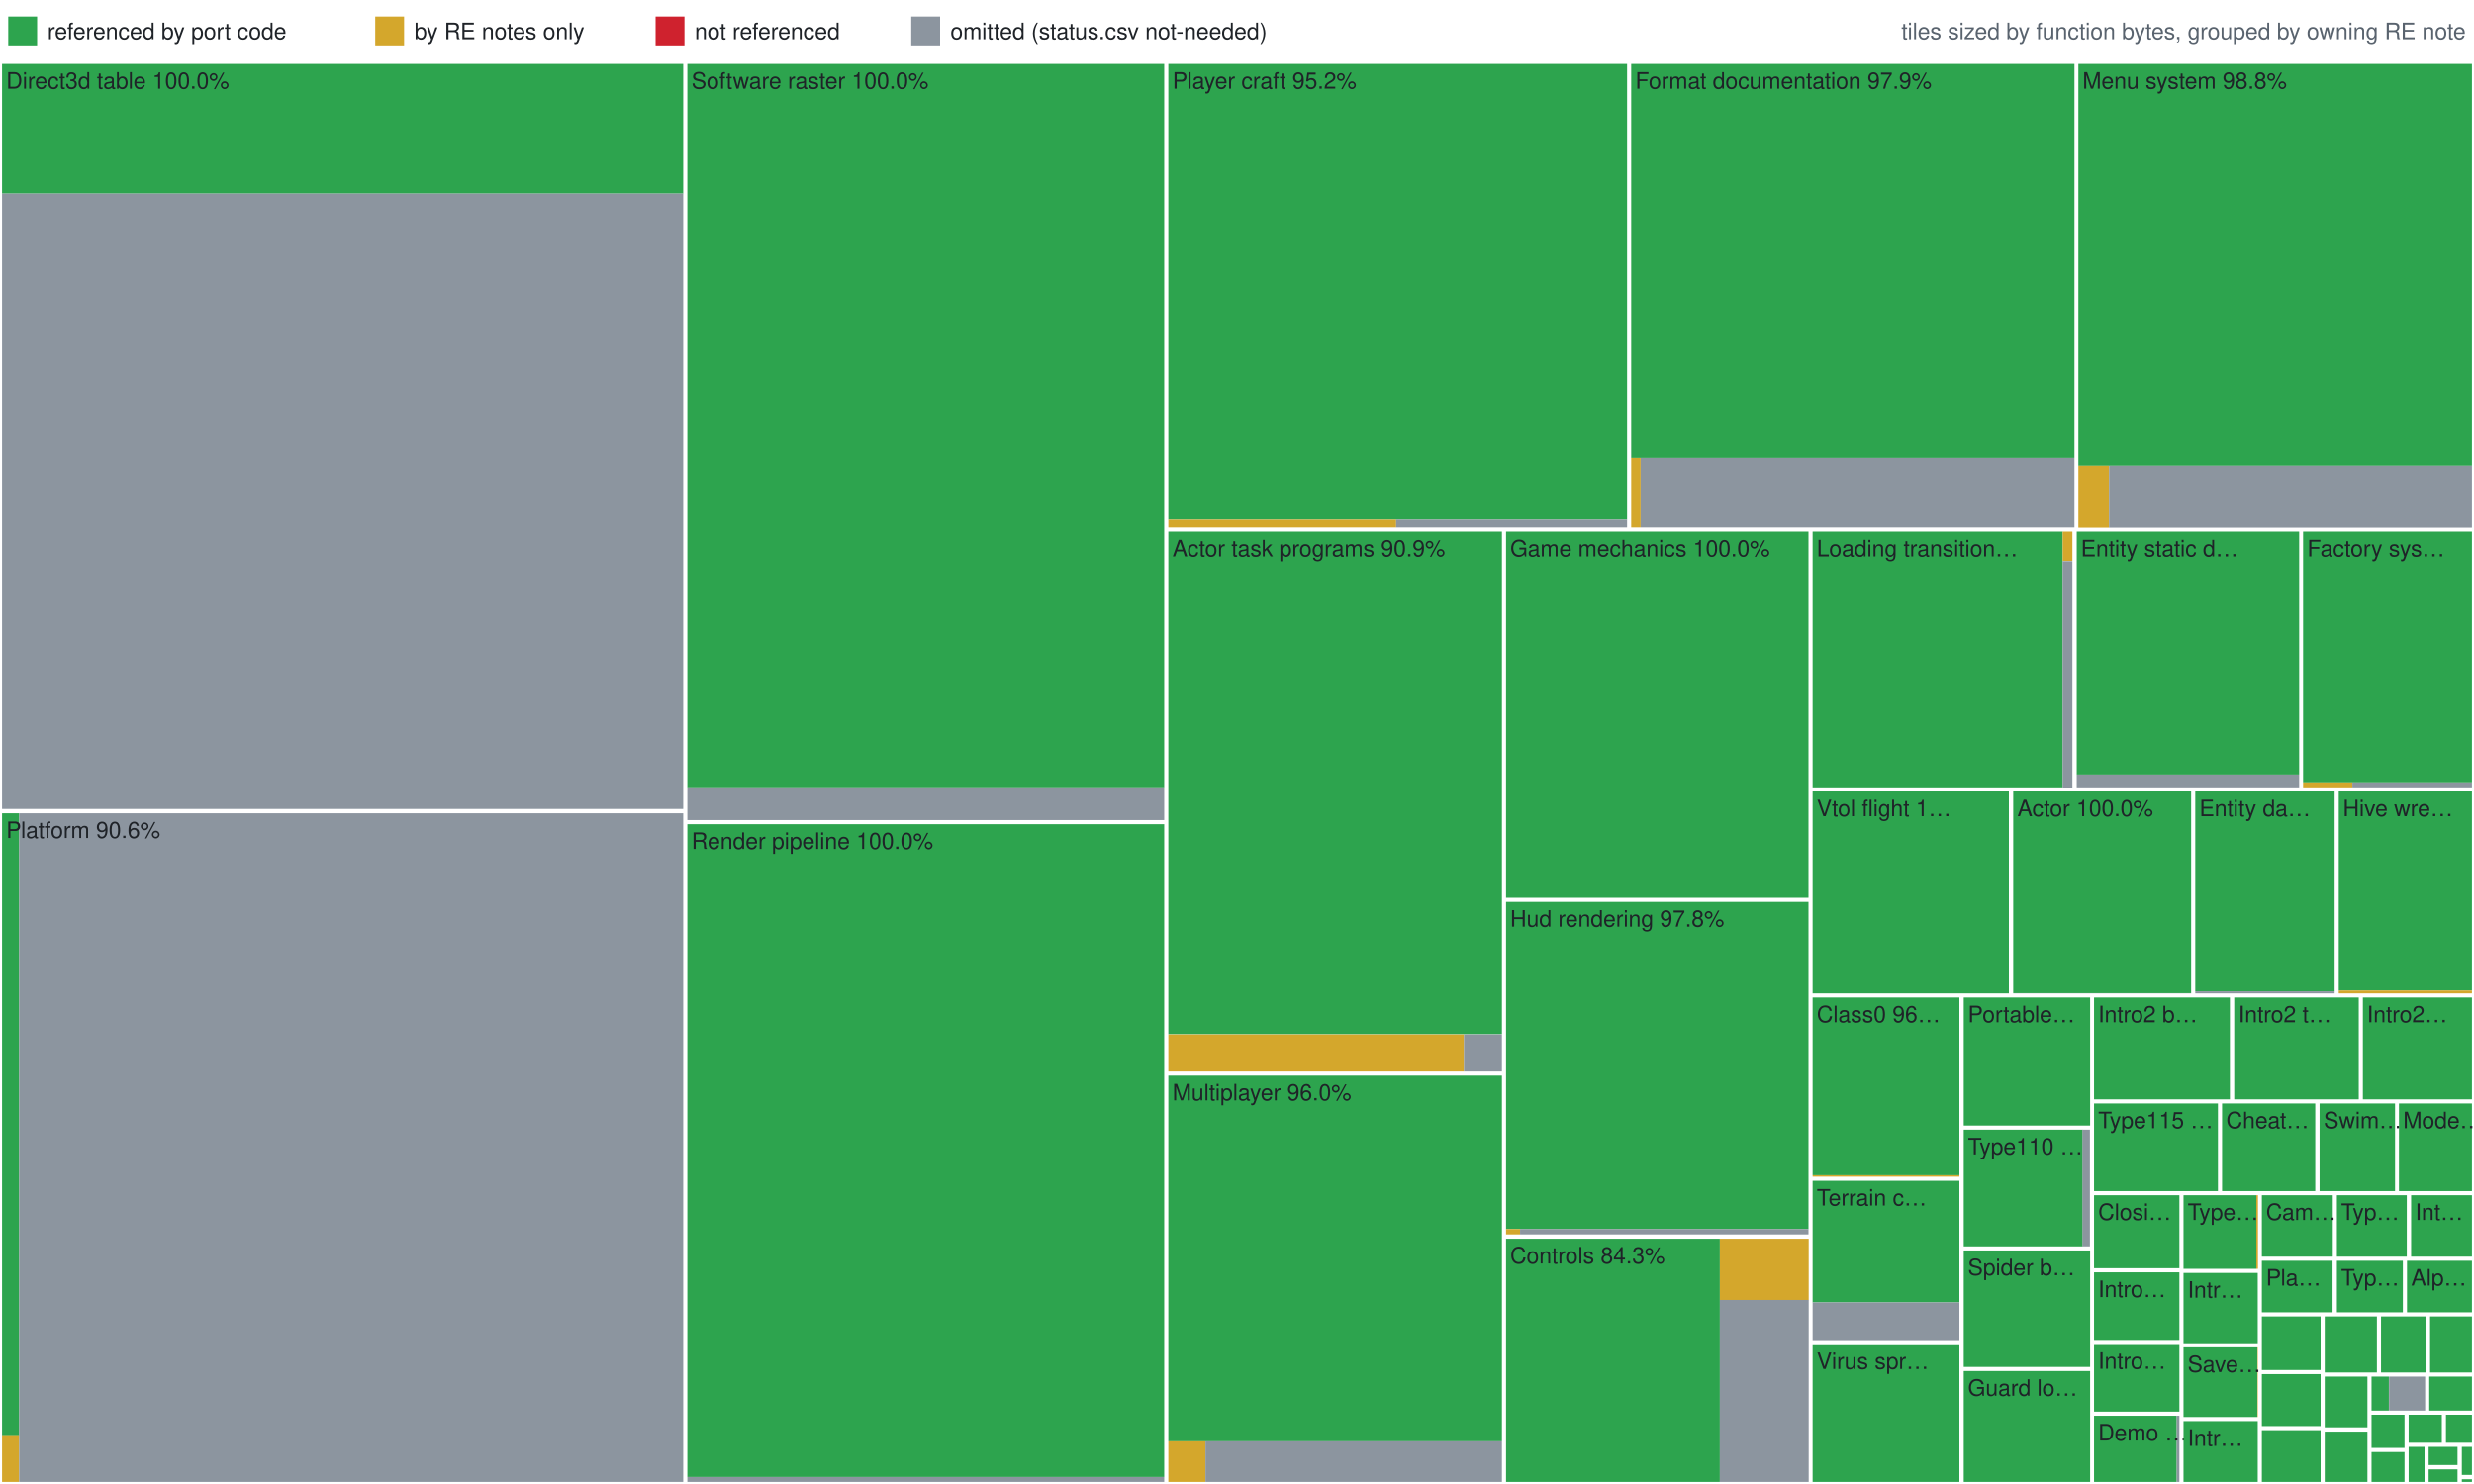
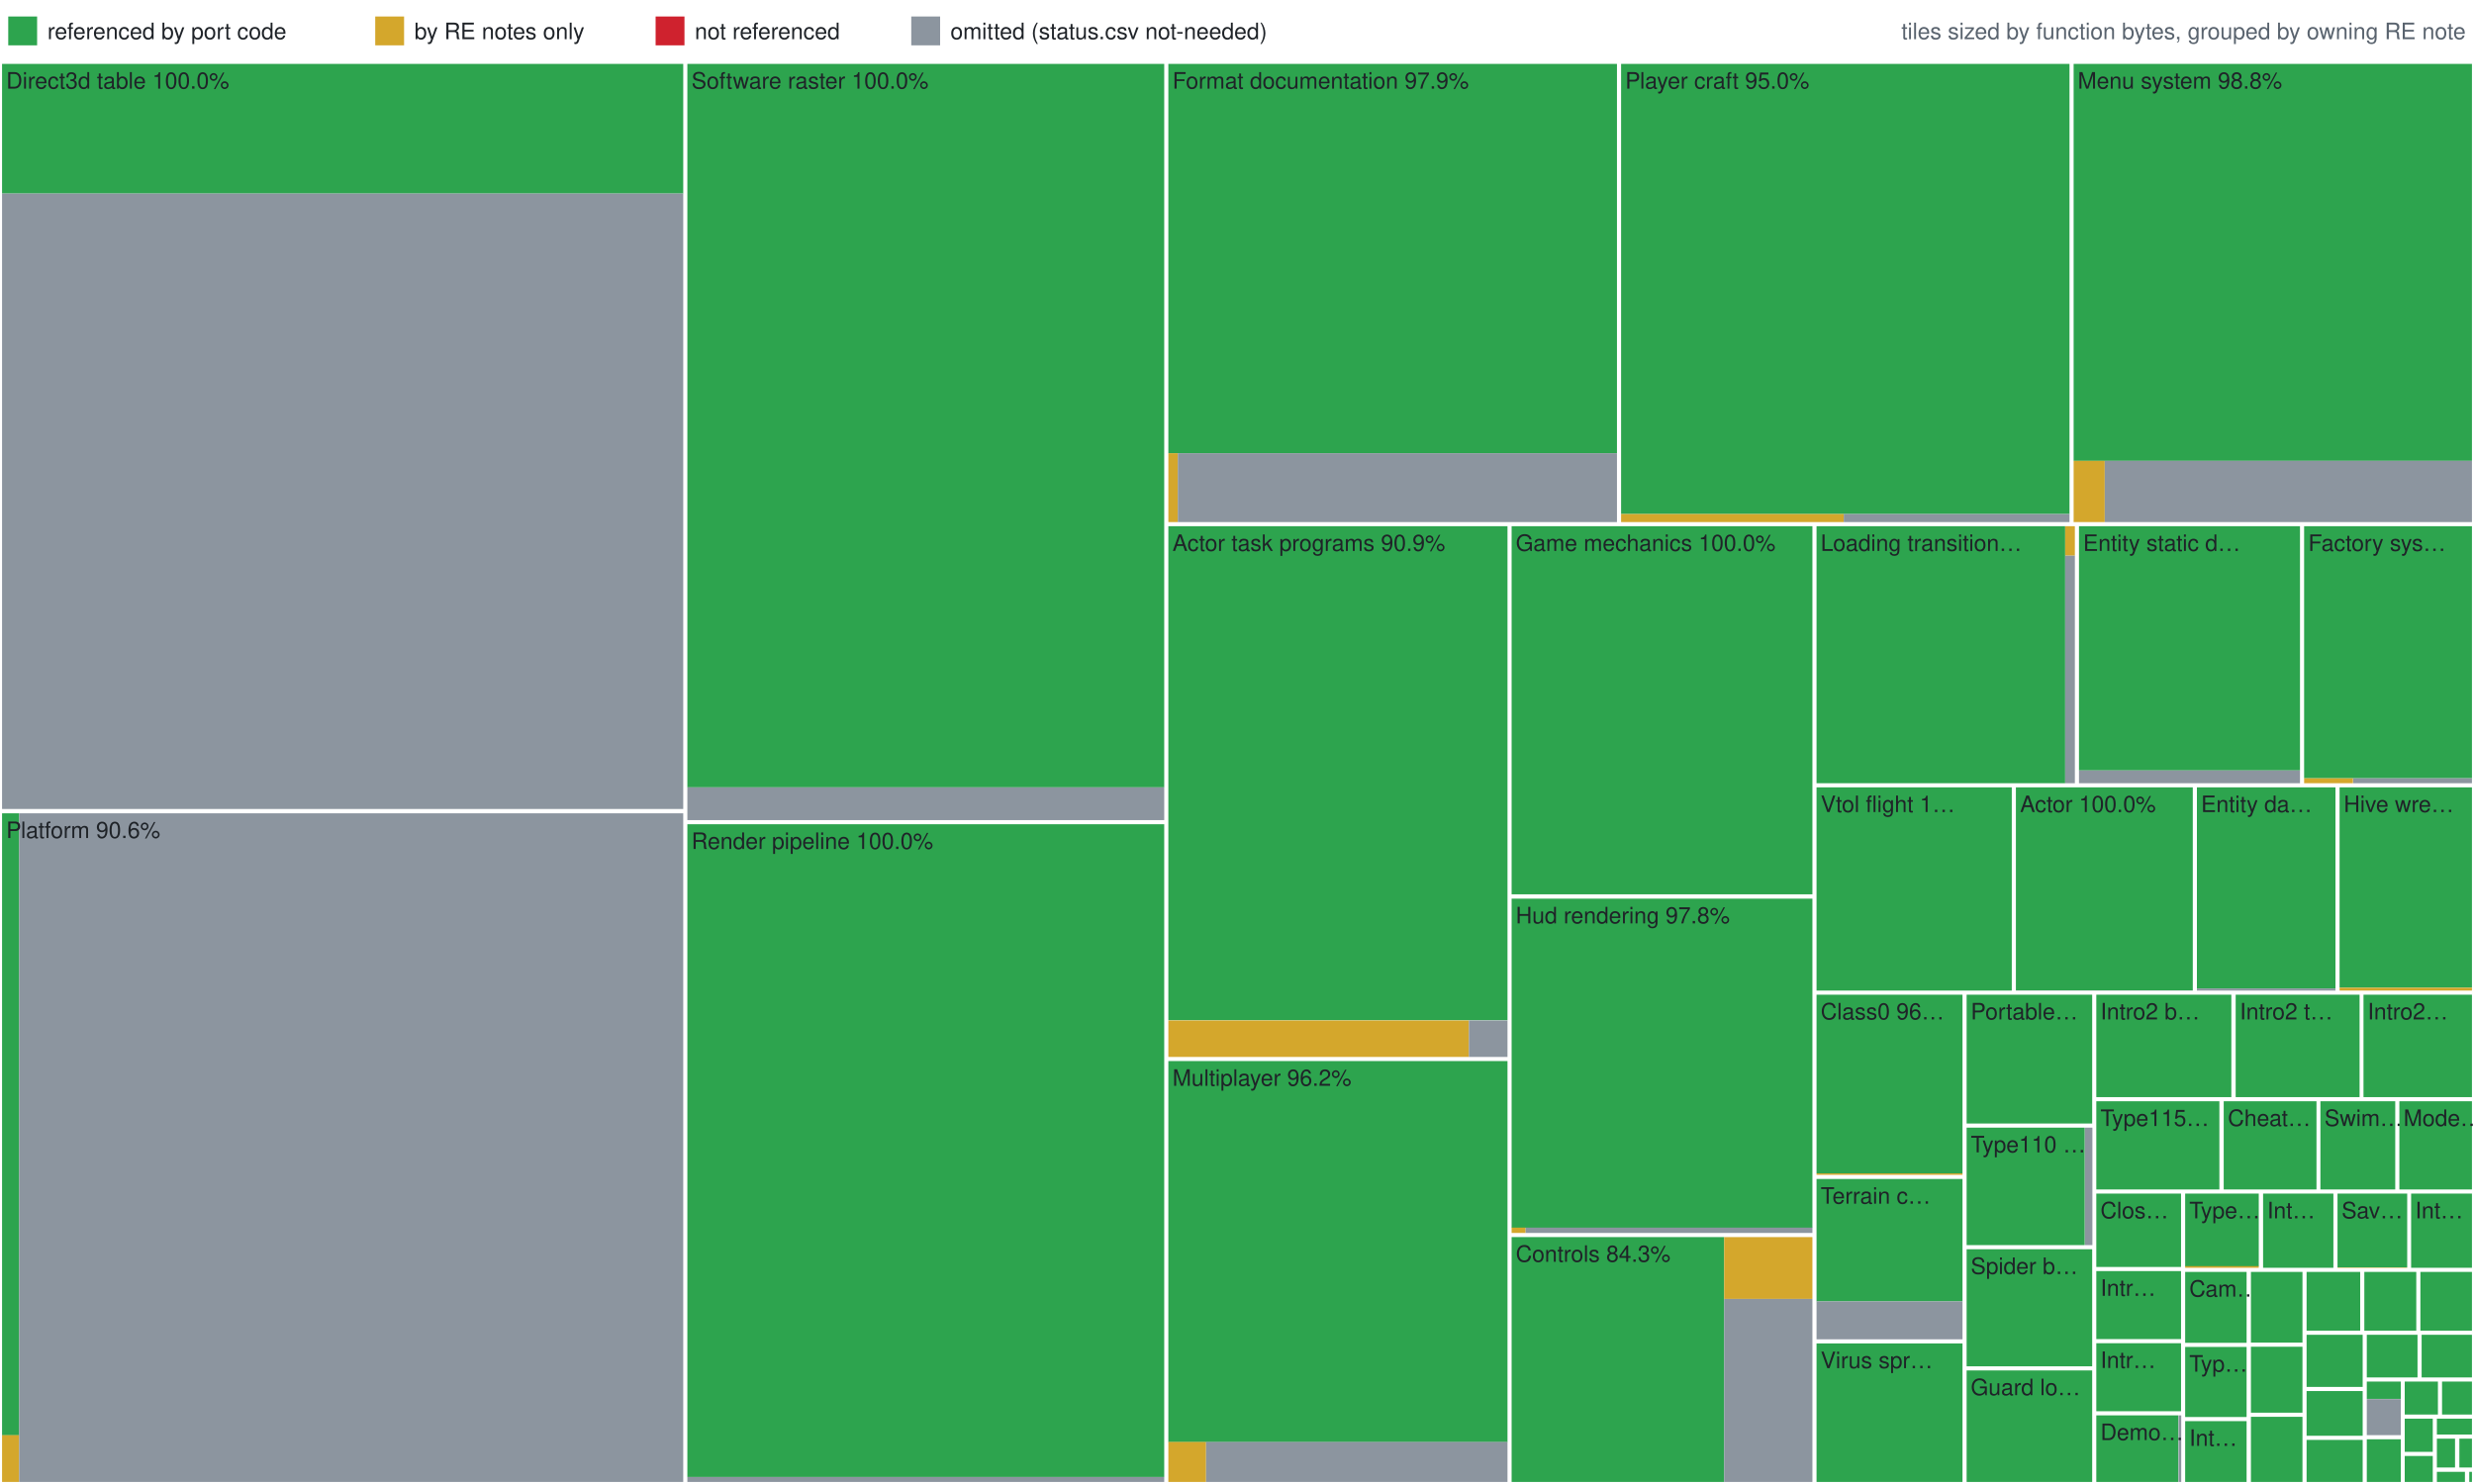
<svg xmlns="http://www.w3.org/2000/svg" width="1200" height="720" viewBox="0 0 1200 720" font-family="Segoe UI, Helvetica, Arial, sans-serif" font-size="11">
  <rect width="1200" height="720" fill="#ffffff" />
  <rect x="4" y="8" width="14" height="14" fill="#2da44e" />
  <text x="23" y="19" fill="#1f2328">referenced by port code</text>
  <rect x="182" y="8" width="14" height="14" fill="#d4a72c" />
  <text x="201" y="19" fill="#1f2328">by RE notes only</text>
  <rect x="318" y="8" width="14" height="14" fill="#cf222e" />
  <text x="337" y="19" fill="#1f2328">not referenced</text>
  <rect x="442" y="8" width="14" height="14" fill="#8c959f" />
  <text x="461" y="19" fill="#1f2328">omitted (status.csv not-needed)</text>
  <text x="1196" y="19" fill="#59636e" text-anchor="end">tiles sized by function bytes, grouped by owning RE note</text>
  <g>
    <rect x="1" y="31" width="330.4" height="62.9" fill="#2da44e" />
    <rect x="1" y="93.9" width="330.4" height="298.6" fill="#8c959f" />
    <text x="3" y="43" fill="#1f2328">Direct3d table 100.0%</text>
  </g>
  <g>
    <rect x="1" y="394.6" width="8.3" height="301.8" fill="#2da44e" />
    <rect x="1" y="696.3" width="8.3" height="22.7" fill="#d4a72c" />
    <rect x="9.3" y="394.6" width="322.1" height="324.4" fill="#8c959f" />
    <text x="3" y="406.6" fill="#1f2328">Platform 90.6%</text>
  </g>
  <g>
    <rect x="333.4" y="31" width="231.3" height="351" fill="#2da44e" />
    <rect x="333.4" y="382" width="231.3" height="15.9" fill="#8c959f" />
    <text x="335.4" y="43" fill="#1f2328">Software raster 100.0%</text>
  </g>
  <g>
    <rect x="333.4" y="399.9" width="231.3" height="316.7" fill="#2da44e" />
    <rect x="333.4" y="716.6" width="231.3" height="2.4" fill="#8c959f" />
    <text x="335.4" y="411.9" fill="#1f2328">Render pipeline 100.0%</text>
  </g>
  <g>
-     <rect x="566.7" y="31" width="222.5" height="221.2" fill="#2da44e" />
-     <rect x="566.7" y="252.2" width="110.5" height="3.8" fill="#d4a72c" />
-     <rect x="677.2" y="252.2" width="112" height="3.8" fill="#8c959f" />
-     <text x="568.7" y="43" fill="#1f2328">Player craft 95.2%</text>
-   </g>
-   <g>
-     <rect x="791.2" y="31" width="215" height="191.2" fill="#2da44e" />
-     <rect x="791.2" y="222.2" width="4.6" height="33.8" fill="#d4a72c" />
-     <rect x="795.8" y="222.2" width="210.4" height="33.8" fill="#8c959f" />
-     <text x="793.2" y="43" fill="#1f2328">Format documentation 97.9%</text>
-   </g>
-   <g>
-     <rect x="1008.1" y="31" width="190.9" height="195" fill="#2da44e" />
-     <rect x="1008.1" y="226" width="14.9" height="30.1" fill="#d4a72c" />
-     <rect x="1023" y="226" width="176" height="30.1" fill="#8c959f" />
-     <text x="1010.1" y="43" fill="#1f2328">Menu system 98.8%</text>
-   </g>
-   <g>
-     <rect x="566.7" y="258" width="161.8" height="243.8" fill="#2da44e" />
-     <rect x="566.7" y="501.9" width="143.4" height="18" fill="#d4a72c" />
-     <rect x="710.1" y="501.9" width="18.4" height="18" fill="#8c959f" />
-     <text x="568.7" y="270" fill="#1f2328">Actor task programs 90.9%</text>
-   </g>
-   <g>
-     <rect x="566.7" y="521.9" width="161.8" height="177.4" fill="#2da44e" />
-     <rect x="566.7" y="699.3" width="18" height="19.7" fill="#d4a72c" />
-     <rect x="584.7" y="699.3" width="143.8" height="19.7" fill="#8c959f" />
-     <text x="568.7" y="533.9" fill="#1f2328">Multiplayer 96.0%</text>
-   </g>
-   <g>
-     <rect x="730.5" y="258" width="146.7" height="177.6" fill="#2da44e" />
-     <text x="732.5" y="270" fill="#1f2328">Game mechanics 100.0%</text>
-   </g>
-   <g>
-     <rect x="730.5" y="437.6" width="146.7" height="158.7" fill="#2da44e" />
-     <rect x="730.5" y="596.3" width="6.8" height="2.6" fill="#d4a72c" />
-     <rect x="737.3" y="596.3" width="139.9" height="2.6" fill="#8c959f" />
-     <text x="732.5" y="449.6" fill="#1f2328">Hud rendering 97.8%</text>
-   </g>
-   <g>
-     <rect x="730.5" y="601" width="103.7" height="118" fill="#2da44e" />
-     <rect x="834.2" y="601" width="43.1" height="29.8" fill="#d4a72c" />
-     <rect x="834.2" y="630.7" width="43.1" height="88.3" fill="#8c959f" />
-     <text x="732.5" y="613" fill="#1f2328">Controls 84.3%</text>
-   </g>
-   <g>
-     <rect x="879.2" y="258" width="121.3" height="124" fill="#2da44e" />
-     <rect x="1000.5" y="258" width="4.7" height="14.2" fill="#d4a72c" />
-     <rect x="1000.5" y="272.3" width="4.7" height="109.8" fill="#8c959f" />
-     <text x="881.2" y="270" fill="#1f2328">Loading transition…</text>
-   </g>
-   <g>
-     <rect x="1007.3" y="258" width="107.9" height="117.8" fill="#2da44e" />
-     <rect x="1007.3" y="375.8" width="107.9" height="6.2" fill="#8c959f" />
-     <text x="1009.3" y="270" fill="#1f2328">Entity static d…</text>
-   </g>
-   <g>
-     <rect x="1117.1" y="258" width="81.9" height="121.6" fill="#2da44e" />
-     <rect x="1117.1" y="379.6" width="23.9" height="2.4" fill="#d4a72c" />
-     <rect x="1141" y="379.6" width="58" height="2.4" fill="#8c959f" />
-     <text x="1119.1" y="270" fill="#1f2328">Factory sys…</text>
-   </g>
-   <g>
-     <rect x="879.2" y="384" width="95.2" height="98" fill="#2da44e" />
-     <text x="881.2" y="396" fill="#1f2328">Vtol flight 1…</text>
-   </g>
-   <g>
-     <rect x="976.5" y="384" width="86.3" height="97.9" fill="#2da44e" />
-     <rect x="976.5" y="481.9" width="86.3" height="0.1" fill="#8c959f" />
-     <text x="978.5" y="396" fill="#1f2328">Actor 100.0%</text>
-   </g>
-   <g>
-     <rect x="1064.8" y="384" width="67.6" height="97" fill="#2da44e" />
-     <rect x="1064.8" y="481" width="67.6" height="1" fill="#8c959f" />
-     <text x="1066.8" y="396" fill="#1f2328">Entity da…</text>
-   </g>
-   <g>
-     <rect x="1134.4" y="384" width="64.6" height="96.6" fill="#2da44e" />
-     <rect x="1134.4" y="480.6" width="64.6" height="1.4" fill="#d4a72c" />
-     <text x="1136.4" y="396" fill="#1f2328">Hive wre…</text>
-   </g>
-   <g>
-     <rect x="879.2" y="484" width="71.2" height="86.2" fill="#2da44e" />
-     <rect x="879.2" y="570.2" width="71.2" height="0.7" fill="#d4a72c" />
-     <text x="881.2" y="496" fill="#1f2328">Class0 96…</text>
-   </g>
-   <g>
-     <rect x="879.2" y="572.9" width="71.2" height="59" fill="#2da44e" />
-     <rect x="879.2" y="631.9" width="71.2" height="18.3" fill="#8c959f" />
-     <text x="881.2" y="584.9" fill="#1f2328">Terrain c…</text>
-   </g>
-   <g>
-     <rect x="879.2" y="652.2" width="71.2" height="66.8" fill="#2da44e" />
-     <text x="881.2" y="664.2" fill="#1f2328">Virus spr…</text>
-   </g>
-   <g>
-     <rect x="952.5" y="484" width="61.3" height="62.1" fill="#2da44e" />
-     <text x="954.5" y="496" fill="#1f2328">Portable…</text>
-   </g>
-   <g>
-     <rect x="952.5" y="548.1" width="57.7" height="56.6" fill="#2da44e" />
-     <rect x="1010.1" y="548.1" width="3.6" height="56.6" fill="#8c959f" />
-     <text x="954.5" y="560.1" fill="#1f2328">Type110 …</text>
-   </g>
-   <g>
-     <rect x="952.5" y="606.7" width="61.3" height="56.5" fill="#2da44e" />
-     <text x="954.5" y="618.7" fill="#1f2328">Spider b…</text>
-   </g>
-   <g>
-     <rect x="952.5" y="665.2" width="61.3" height="53.8" fill="#2da44e" />
-     <text x="954.5" y="677.2" fill="#1f2328">Guard lo…</text>
-   </g>
-   <g>
-     <rect x="1015.7" y="484" width="65.9" height="49.4" fill="#2da44e" />
-     <text x="1017.7" y="496" fill="#1f2328">Intro2 b…</text>
-   </g>
-   <g>
-     <rect x="1083.7" y="484" width="60.4" height="49.4" fill="#2da44e" />
-     <text x="1085.7" y="496" fill="#1f2328">Intro2 t…</text>
-   </g>
-   <g>
-     <rect x="1146.1" y="484" width="52.9" height="49.4" fill="#2da44e" />
-     <text x="1148.1" y="496" fill="#1f2328">Intro2…</text>
-   </g>
-   <g>
-     <rect x="1015.7" y="535.4" width="60.1" height="42.5" fill="#2da44e" />
-     <text x="1017.7" y="547.4" fill="#1f2328">Type115 …</text>
-   </g>
-   <g>
-     <rect x="1077.8" y="535.4" width="45.2" height="42.5" fill="#2da44e" />
-     <text x="1079.8" y="547.4" fill="#1f2328">Cheat…</text>
-   </g>
-   <g>
-     <rect x="1125.1" y="535.4" width="36.6" height="42.5" fill="#2da44e" />
-     <text x="1127.1" y="547.4" fill="#1f2328">Swim…</text>
-   </g>
-   <g>
-     <rect x="1163.6" y="535.4" width="35.4" height="42.5" fill="#2da44e" />
-     <text x="1165.6" y="547.4" fill="#1f2328">Mode…</text>
-   </g>
-   <g>
-     <rect x="1015.7" y="579.9" width="41.4" height="35.4" fill="#2da44e" />
-     <text x="1017.7" y="591.9" fill="#1f2328">Closi…</text>
-   </g>
-   <g>
-     <rect x="1015.7" y="617.3" width="41.4" height="32.8" fill="#2da44e" />
-     <text x="1017.7" y="629.3" fill="#1f2328">Intro…</text>
-   </g>
-   <g>
-     <rect x="1015.7" y="652.1" width="41.4" height="32.8" fill="#2da44e" />
-     <text x="1017.7" y="664.1" fill="#1f2328">Intro…</text>
-   </g>
-   <g>
-     <rect x="1015.7" y="686.9" width="40.1" height="32.1" fill="#2da44e" />
-     <rect x="1055.8" y="686.9" width="1.3" height="32.1" fill="#8c959f" />
-     <text x="1017.7" y="698.9" fill="#1f2328">Demo …</text>
-   </g>
-   <g>
-     <rect x="1059.1" y="579.9" width="35.3" height="35.7" fill="#2da44e" />
-     <rect x="1094.4" y="579.9" width="0.8" height="35.7" fill="#d4a72c" />
-     <text x="1061.1" y="591.9" fill="#1f2328">Type…</text>
-   </g>
-   <g>
-     <rect x="1059.1" y="617.6" width="36" height="34.1" fill="#2da44e" />
-     <text x="1061.1" y="629.6" fill="#1f2328">Intr…</text>
-   </g>
-   <g>
-     <rect x="1059.1" y="653.7" width="35.8" height="33.8" fill="#2da44e" />
-     <rect x="1094.9" y="653.7" width="0.2" height="33.8" fill="#d4a72c" />
-     <text x="1061.1" y="665.7" fill="#1f2328">Save…</text>
-   </g>
-   <g>
-     <rect x="1059.1" y="689.5" width="36" height="29.5" fill="#2da44e" />
-     <text x="1061.1" y="701.5" fill="#1f2328">Intr…</text>
-   </g>
-   <g>
-     <rect x="1097.1" y="579.9" width="34.4" height="29.8" fill="#2da44e" />
-     <text x="1099.1" y="591.9" fill="#1f2328">Cam…</text>
-   </g>
-   <g>
-     <rect x="1133.5" y="579.9" width="33.9" height="29.8" fill="#2da44e" />
-     <text x="1135.5" y="591.9" fill="#1f2328">Typ…</text>
-   </g>
-   <g>
-     <rect x="1169.5" y="579.9" width="29.5" height="29.8" fill="#2da44e" />
-     <text x="1171.5" y="591.9" fill="#1f2328">Int…</text>
-   </g>
-   <g>
-     <rect x="1097.1" y="611.7" width="34.3" height="25" fill="#2da44e" />
-     <text x="1099.1" y="623.7" fill="#1f2328">Pla…</text>
-   </g>
-   <g>
-     <rect x="1133.5" y="611.7" width="32" height="25" fill="#2da44e" />
-     <text x="1135.5" y="623.7" fill="#1f2328">Typ…</text>
-   </g>
-   <g>
-     <rect x="1167.5" y="611.7" width="31.5" height="25" fill="#2da44e" />
-     <text x="1169.5" y="623.7" fill="#1f2328">Alp…</text>
-   </g>
-   <g>
-     <rect x="1097.1" y="638.7" width="28.5" height="26" fill="#2da44e" />
-   </g>
-   <g>
-     <rect x="1097.1" y="666.7" width="28.5" height="25.2" fill="#2da44e" />
-   </g>
-   <g>
-     <rect x="1097.1" y="693.9" width="28.5" height="25.1" fill="#2da44e" />
-   </g>
-   <g>
-     <rect x="1127.6" y="638.7" width="25.3" height="27.2" fill="#2da44e" />
-   </g>
-   <g>
-     <rect x="1154.9" y="638.7" width="21.7" height="27.2" fill="#2da44e" />
-   </g>
-   <g>
-     <rect x="1178.7" y="638.7" width="20.3" height="27.2" fill="#2da44e" />
-   </g>
-   <g>
-     <rect x="1127.6" y="667.9" width="20.7" height="24.6" fill="#2da44e" />
-   </g>
-   <g>
-     <rect x="1127.6" y="694.6" width="20.7" height="24.4" fill="#2da44e" />
-   </g>
-   <g>
-     <rect x="1150.3" y="667.9" width="8.4" height="16.5" fill="#2da44e" />
-     <rect x="1158.8" y="667.9" width="17.5" height="16.5" fill="#8c959f" />
-   </g>
-   <g>
-     <rect x="1178.3" y="667.9" width="20.7" height="16.5" fill="#2da44e" />
-   </g>
-   <g>
-     <rect x="1150.3" y="686.4" width="16" height="16.1" fill="#2da44e" />
-   </g>
-   <g>
-     <rect x="1150.3" y="704.5" width="16" height="14.5" fill="#2da44e" />
-   </g>
-   <g>
-     <rect x="1168.3" y="686.4" width="16.1" height="13.6" fill="#2da44e" />
-   </g>
-   <g>
-     <rect x="1186.4" y="686.4" width="12.6" height="13.6" fill="#2da44e" />
-   </g>
-   <g>
-     <rect x="1168.3" y="702" width="7.7" height="17" fill="#2da44e" />
-   </g>
-   <g>
-     <rect x="1178" y="702" width="14" height="8.8" fill="#2da44e" />
-   </g>
-   <g>
-     <rect x="1178" y="712.9" width="14" height="6.1" fill="#2da44e" />
-   </g>
-   <g>
-     <rect x="1194.1" y="702" width="4.9" height="13.6" fill="#2da44e" />
-   </g>
-   <g>
-     <rect x="1194.1" y="717.7" width="4.9" height="1.3" fill="#2da44e" />
+     <rect x="566.7" y="31" width="217.6" height="188.9" fill="#2da44e" />
+     <rect x="566.7" y="219.9" width="4.6" height="33.4" fill="#d4a72c" />
+     <rect x="571.3" y="219.9" width="213" height="33.4" fill="#8c959f" />
+     <text x="568.7" y="43" fill="#1f2328">Format documentation 97.9%</text>
+   </g>
+   <g>
+     <rect x="786.3" y="31" width="217.5" height="218.4" fill="#2da44e" />
+     <rect x="786.3" y="249.4" width="108" height="3.9" fill="#d4a72c" />
+     <rect x="894.3" y="249.4" width="109.5" height="3.9" fill="#8c959f" />
+     <text x="788.3" y="43" fill="#1f2328">Player craft 95.0%</text>
+   </g>
+   <g>
+     <rect x="1005.8" y="31" width="193.2" height="192.6" fill="#2da44e" />
+     <rect x="1005.8" y="223.6" width="15.1" height="29.7" fill="#d4a72c" />
+     <rect x="1020.9" y="223.6" width="178.1" height="29.7" fill="#8c959f" />
+     <text x="1007.8" y="43" fill="#1f2328">Menu system 98.8%</text>
+   </g>
+   <g>
+     <rect x="566.7" y="255.3" width="164.5" height="239.7" fill="#2da44e" />
+     <rect x="566.7" y="495.1" width="145.8" height="17.7" fill="#d4a72c" />
+     <rect x="712.5" y="495.1" width="18.7" height="17.7" fill="#8c959f" />
+     <text x="568.7" y="267.3" fill="#1f2328">Actor task programs 90.9%</text>
+   </g>
+   <g>
+     <rect x="566.7" y="514.8" width="164.5" height="184.9" fill="#2da44e" />
+     <rect x="566.7" y="699.6" width="18.3" height="19.4" fill="#d4a72c" />
+     <rect x="585" y="699.6" width="146.2" height="19.4" fill="#8c959f" />
+     <text x="568.7" y="526.8" fill="#1f2328">Multiplayer 96.2%</text>
+   </g>
+   <g>
+     <rect x="733.2" y="255.3" width="145.9" height="178.6" fill="#2da44e" />
+     <text x="735.2" y="267.3" fill="#1f2328">Game mechanics 100.0%</text>
+   </g>
+   <g>
+     <rect x="733.2" y="436" width="145.9" height="159.7" fill="#2da44e" />
+     <rect x="733.2" y="595.6" width="6.8" height="2.6" fill="#d4a72c" />
+     <rect x="740" y="595.6" width="139.1" height="2.6" fill="#8c959f" />
+     <text x="735.2" y="448" fill="#1f2328">Hud rendering 97.8%</text>
+   </g>
+   <g>
+     <rect x="733.2" y="600.2" width="103.1" height="118.8" fill="#2da44e" />
+     <rect x="836.3" y="600.2" width="42.8" height="30" fill="#d4a72c" />
+     <rect x="836.3" y="630.2" width="42.8" height="88.8" fill="#8c959f" />
+     <text x="735.2" y="612.2" fill="#1f2328">Controls 84.3%</text>
+   </g>
+   <g>
+     <rect x="881.1" y="255.3" width="120.6" height="124.7" fill="#2da44e" />
+     <rect x="1001.7" y="255.3" width="4.7" height="14.3" fill="#d4a72c" />
+     <rect x="1001.7" y="269.6" width="4.7" height="110.4" fill="#8c959f" />
+     <text x="883.1" y="267.3" fill="#1f2328">Loading transition…</text>
+   </g>
+   <g>
+     <rect x="1008.4" y="255.3" width="107.2" height="118.5" fill="#2da44e" />
+     <rect x="1008.4" y="373.8" width="107.2" height="6.2" fill="#8c959f" />
+     <text x="1010.4" y="267.3" fill="#1f2328">Entity static d…</text>
+   </g>
+   <g>
+     <rect x="1117.6" y="255.3" width="81.4" height="122.3" fill="#2da44e" />
+     <rect x="1117.6" y="377.6" width="23.7" height="2.4" fill="#d4a72c" />
+     <rect x="1141.4" y="377.6" width="57.6" height="2.4" fill="#8c959f" />
+     <text x="1119.6" y="267.3" fill="#1f2328">Factory sys…</text>
+   </g>
+   <g>
+     <rect x="881.1" y="382" width="94.7" height="98.6" fill="#2da44e" />
+     <text x="883.1" y="394" fill="#1f2328">Vtol flight 1…</text>
+   </g>
+   <g>
+     <rect x="977.8" y="382" width="85.8" height="98.5" fill="#2da44e" />
+     <rect x="977.8" y="480.5" width="85.8" height="0.1" fill="#8c959f" />
+     <text x="979.8" y="394" fill="#1f2328">Actor 100.0%</text>
+   </g>
+   <g>
+     <rect x="1065.6" y="382" width="67.2" height="97.6" fill="#2da44e" />
+     <rect x="1065.6" y="479.6" width="67.2" height="1" fill="#8c959f" />
+     <text x="1067.6" y="394" fill="#1f2328">Entity da…</text>
+   </g>
+   <g>
+     <rect x="1134.8" y="382" width="64.2" height="97.2" fill="#2da44e" />
+     <rect x="1134.8" y="479.2" width="64.2" height="1.4" fill="#d4a72c" />
+     <text x="1136.8" y="394" fill="#1f2328">Hive wre…</text>
+   </g>
+   <g>
+     <rect x="881.1" y="482.6" width="70.8" height="86.7" fill="#2da44e" />
+     <rect x="881.1" y="569.3" width="70.8" height="0.7" fill="#d4a72c" />
+     <text x="883.1" y="494.6" fill="#1f2328">Class0 96…</text>
+   </g>
+   <g>
+     <rect x="881.1" y="572" width="70.8" height="59.4" fill="#2da44e" />
+     <rect x="881.1" y="631.4" width="70.8" height="18.4" fill="#8c959f" />
+     <text x="883.1" y="584" fill="#1f2328">Terrain c…</text>
+   </g>
+   <g>
+     <rect x="881.1" y="651.8" width="70.8" height="67.2" fill="#2da44e" />
+     <text x="883.1" y="663.8" fill="#1f2328">Virus spr…</text>
+   </g>
+   <g>
+     <rect x="953.9" y="482.6" width="60.9" height="62.5" fill="#2da44e" />
+     <text x="955.9" y="494.6" fill="#1f2328">Portable…</text>
+   </g>
+   <g>
+     <rect x="953.9" y="547.1" width="57.3" height="57" fill="#2da44e" />
+     <rect x="1011.3" y="547.1" width="3.6" height="57" fill="#8c959f" />
+     <text x="955.9" y="559.1" fill="#1f2328">Type110 …</text>
+   </g>
+   <g>
+     <rect x="953.9" y="606.1" width="60.9" height="56.8" fill="#2da44e" />
+     <text x="955.9" y="618.1" fill="#1f2328">Spider b…</text>
+   </g>
+   <g>
+     <rect x="953.9" y="664.9" width="60.9" height="54.1" fill="#2da44e" />
+     <text x="955.9" y="676.9" fill="#1f2328">Guard lo…</text>
+   </g>
+   <g>
+     <rect x="1016.8" y="482.6" width="65.5" height="49.7" fill="#2da44e" />
+     <text x="1018.8" y="494.6" fill="#1f2328">Intro2 b…</text>
+   </g>
+   <g>
+     <rect x="1084.4" y="482.6" width="60.1" height="49.7" fill="#2da44e" />
+     <text x="1086.4" y="494.6" fill="#1f2328">Intro2 t…</text>
+   </g>
+   <g>
+     <rect x="1146.4" y="482.6" width="52.6" height="49.7" fill="#2da44e" />
+     <text x="1148.4" y="494.6" fill="#1f2328">Intro2…</text>
+   </g>
+   <g>
+     <rect x="1016.8" y="534.3" width="59.7" height="42.8" fill="#2da44e" />
+     <text x="1018.8" y="546.3" fill="#1f2328">Type115…</text>
+   </g>
+   <g>
+     <rect x="1078.6" y="534.3" width="45" height="42.8" fill="#2da44e" />
+     <text x="1080.6" y="546.3" fill="#1f2328">Cheat…</text>
+   </g>
+   <g>
+     <rect x="1125.5" y="534.3" width="36.3" height="42.8" fill="#2da44e" />
+     <text x="1127.5" y="546.3" fill="#1f2328">Swim…</text>
+   </g>
+   <g>
+     <rect x="1163.8" y="534.3" width="35.2" height="42.8" fill="#2da44e" />
+     <text x="1165.8" y="546.3" fill="#1f2328">Mode…</text>
+   </g>
+   <g>
+     <rect x="1016.8" y="579.1" width="41.1" height="35.6" fill="#2da44e" />
+     <text x="1018.8" y="591.1" fill="#1f2328">Clos…</text>
+   </g>
+   <g>
+     <rect x="1016.8" y="616.7" width="41.1" height="33" fill="#2da44e" />
+     <text x="1018.8" y="628.7" fill="#1f2328">Intr…</text>
+   </g>
+   <g>
+     <rect x="1016.8" y="651.7" width="41.1" height="33" fill="#2da44e" />
+     <text x="1018.8" y="663.7" fill="#1f2328">Intr…</text>
+   </g>
+   <g>
+     <rect x="1016.8" y="686.7" width="39.8" height="32.3" fill="#2da44e" />
+     <rect x="1056.7" y="686.7" width="1.3" height="32.3" fill="#8c959f" />
+     <text x="1018.8" y="698.7" fill="#1f2328">Demo…</text>
+   </g>
+   <g>
+     <rect x="1059.9" y="579.1" width="35.7" height="35.3" fill="#2da44e" />
+     <rect x="1059.9" y="614.3" width="35.7" height="0.8" fill="#d4a72c" />
+     <text x="1061.9" y="591.1" fill="#1f2328">Type…</text>
+   </g>
+   <g>
+     <rect x="1097.7" y="579.1" width="34.1" height="36" fill="#2da44e" />
+     <text x="1099.7" y="591.1" fill="#1f2328">Int…</text>
+   </g>
+   <g>
+     <rect x="1133.8" y="579.1" width="33.8" height="35.8" fill="#2da44e" />
+     <rect x="1133.8" y="614.9" width="33.8" height="0.2" fill="#d4a72c" />
+     <text x="1135.8" y="591.1" fill="#1f2328">Sav…</text>
+   </g>
+   <g>
+     <rect x="1169.5" y="579.1" width="29.5" height="36" fill="#2da44e" />
+     <text x="1171.5" y="591.1" fill="#1f2328">Int…</text>
+   </g>
+   <g>
+     <rect x="1059.9" y="617.1" width="29.8" height="34.4" fill="#2da44e" />
+     <text x="1061.9" y="629.1" fill="#1f2328">Cam…</text>
+   </g>
+   <g>
+     <rect x="1059.9" y="653.5" width="29.8" height="34" fill="#2da44e" />
+     <text x="1061.9" y="665.5" fill="#1f2328">Typ…</text>
+   </g>
+   <g>
+     <rect x="1059.9" y="689.5" width="29.8" height="29.5" fill="#2da44e" />
+     <text x="1061.9" y="701.5" fill="#1f2328">Int…</text>
+   </g>
+   <g>
+     <rect x="1091.8" y="617.1" width="25" height="34.3" fill="#2da44e" />
+   </g>
+   <g>
+     <rect x="1091.8" y="653.4" width="25" height="32" fill="#2da44e" />
+   </g>
+   <g>
+     <rect x="1091.8" y="687.4" width="25" height="31.6" fill="#2da44e" />
+   </g>
+   <g>
+     <rect x="1118.8" y="617.1" width="26" height="28.5" fill="#2da44e" />
+   </g>
+   <g>
+     <rect x="1146.8" y="617.1" width="25.2" height="28.5" fill="#2da44e" />
+   </g>
+   <g>
+     <rect x="1174" y="617.1" width="25" height="28.5" fill="#2da44e" />
+   </g>
+   <g>
+     <rect x="1118.8" y="647.6" width="27.2" height="25.3" fill="#2da44e" />
+   </g>
+   <g>
+     <rect x="1118.8" y="674.9" width="27.2" height="21.7" fill="#2da44e" />
+   </g>
+   <g>
+     <rect x="1118.8" y="698.6" width="27.2" height="20.4" fill="#2da44e" />
+   </g>
+   <g>
+     <rect x="1148" y="647.6" width="24.6" height="20.7" fill="#2da44e" />
+   </g>
+   <g>
+     <rect x="1174.6" y="647.6" width="24.4" height="20.7" fill="#2da44e" />
+   </g>
+   <g>
+     <rect x="1148" y="670.3" width="16.5" height="8.4" fill="#2da44e" />
+     <rect x="1148" y="678.8" width="16.5" height="17.5" fill="#8c959f" />
+   </g>
+   <g>
+     <rect x="1148" y="698.3" width="16.5" height="20.7" fill="#2da44e" />
+   </g>
+   <g>
+     <rect x="1166.4" y="670.3" width="16.1" height="16" fill="#2da44e" />
+   </g>
+   <g>
+     <rect x="1184.5" y="670.3" width="14.5" height="16" fill="#2da44e" />
+   </g>
+   <g>
+     <rect x="1166.4" y="688.3" width="13.6" height="16.1" fill="#2da44e" />
+   </g>
+   <g>
+     <rect x="1166.4" y="706.4" width="13.6" height="12.6" fill="#2da44e" />
+   </g>
+   <g>
+     <rect x="1182" y="688.3" width="17" height="7.7" fill="#2da44e" />
+   </g>
+   <g>
+     <rect x="1182" y="698" width="8.8" height="14" fill="#2da44e" />
+   </g>
+   <g>
+     <rect x="1192.9" y="698" width="6.1" height="14" fill="#2da44e" />
+   </g>
+   <g>
+     <rect x="1182" y="714.1" width="13.6" height="4.9" fill="#2da44e" />
+   </g>
+   <g>
+     <rect x="1197.7" y="714.1" width="1.3" height="4.9" fill="#2da44e" />
  </g>
</svg>
